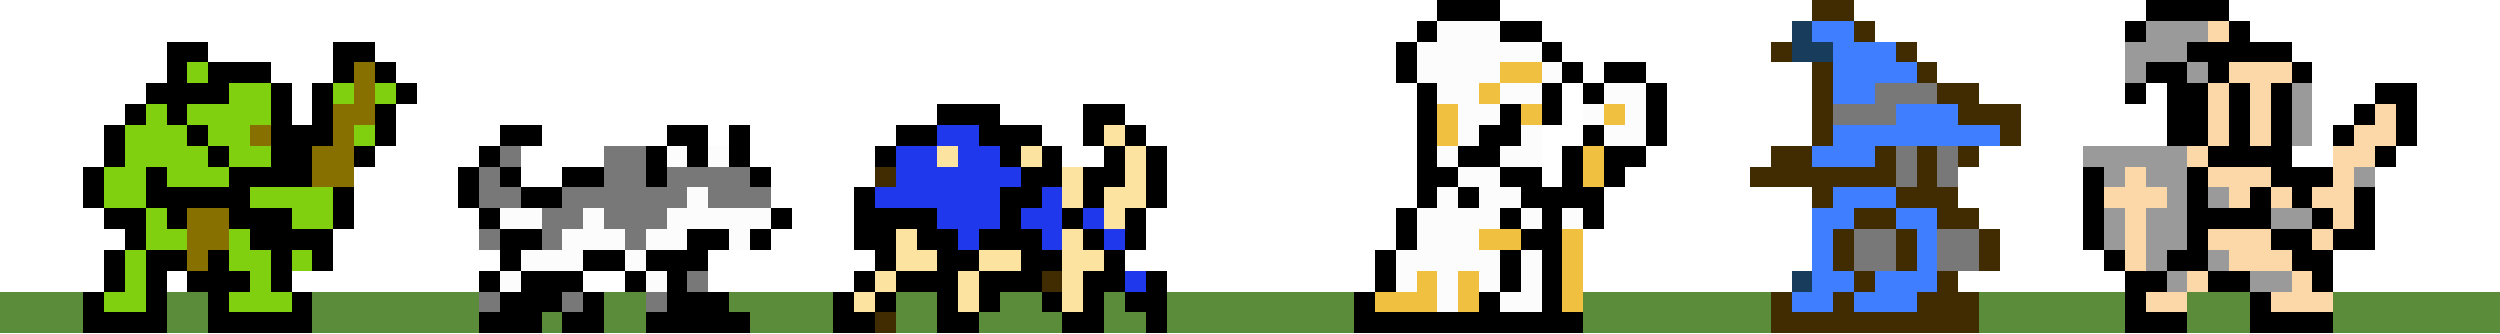
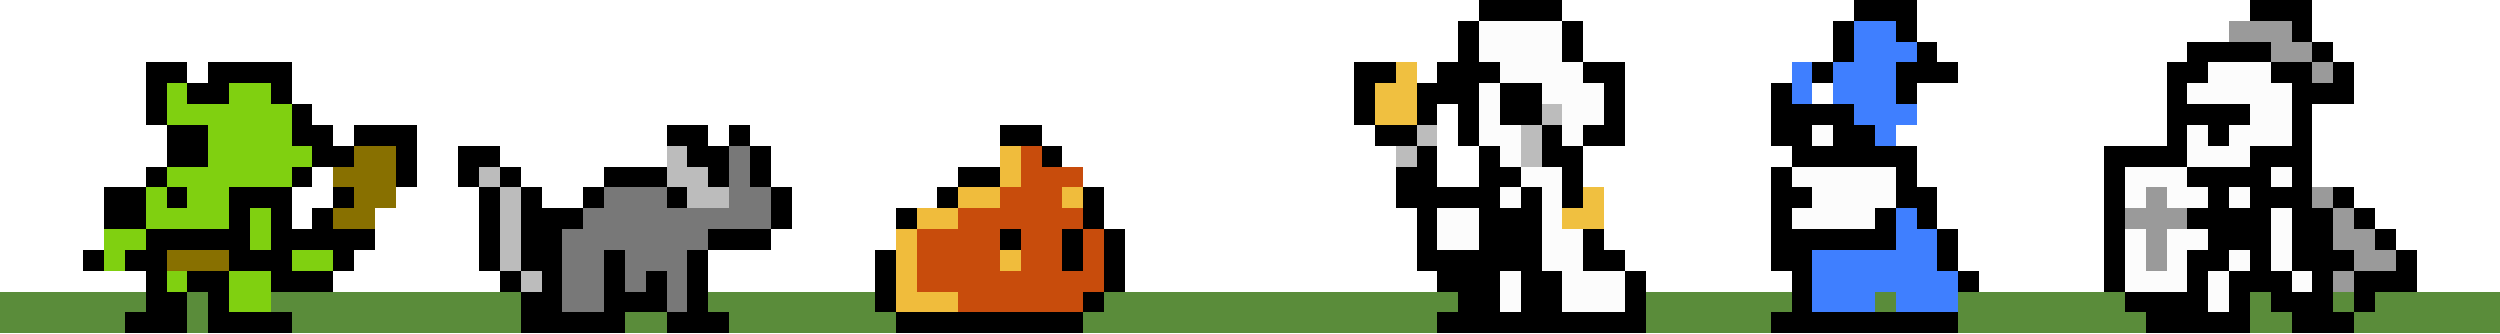
<svg xmlns="http://www.w3.org/2000/svg" viewBox="0 0 120 16" width="960" height="128" shape-rendering="crispEdges">
  <defs>
    <filter id="flash">
      <feFlood flood-color="#ffffff" />
      <feComposite operator="in" in2="SourceAlpha" />
    </filter>
    <g id="a0">
-       <path fill="#000000" d="M4 2h2v1h-2zM12 2h2v1h-2zM4 3h1v1h-1zM6 3h3v1h-3zM12 3h1v1h-1zM14 3h1v1h-1zM3 4h4v1h-4zM9 4h1v1h-1zM11 4h1v1h-1zM15 4h1v1h-1zM2 5h1v1h-1zM4 5h1v1h-1zM9 5h1v1h-1zM11 5h1v1h-1zM14 5h1v1h-1zM1 6h1v1h-1zM5 6h1v1h-1zM9 6h3v1h-3zM14 6h1v1h-1zM1 7h1v1h-1zM6 7h1v1h-1zM9 7h2v1h-2zM13 7h1v1h-1zM0 8h1v1h-1zM3 8h1v1h-1zM7 8h4v1h-4zM0 9h1v1h-1zM3 9h5v1h-5zM12 9h1v1h-1zM1 10h2v1h-2zM4 10h1v1h-1zM7 10h3v1h-3zM12 10h1v1h-1zM2 11h1v1h-1zM8 11h4v1h-4zM1 12h1v1h-1zM3 12h2v1h-2zM6 12h1v1h-1zM9 12h1v1h-1zM11 12h1v1h-1zM1 13h1v1h-1zM3 13h1v1h-1zM5 13h3v1h-3zM9 13h1v1h-1zM0 14h1v1h-1zM3 14h1v1h-1zM6 14h1v1h-1zM10 14h1v1h-1zM0 15h4v1h-4zM6 15h5v1h-5z" />
-       <path fill="#80d010" d="M5 3h1v1h-1zM7 4h2v1h-2zM12 4h1v1h-1zM14 4h1v1h-1zM3 5h1v1h-1zM5 5h4v1h-4zM2 6h3v1h-3zM6 6h2v1h-2zM13 6h1v1h-1zM2 7h4v1h-4zM7 7h2v1h-2zM1 8h2v1h-2zM4 8h3v1h-3zM1 9h2v1h-2zM8 9h4v1h-4zM3 10h1v1h-1zM10 10h2v1h-2zM3 11h2v1h-2zM7 11h1v1h-1zM2 12h1v1h-1zM7 12h2v1h-2zM10 12h1v1h-1zM2 13h1v1h-1zM8 13h1v1h-1zM1 14h2v1h-2zM7 14h3v1h-3z" />
-       <path fill="#887000" d="M13 3h1v1h-1zM13 4h1v1h-1zM12 5h2v1h-2zM8 6h1v1h-1zM12 6h1v1h-1zM11 7h2v1h-2zM11 8h2v1h-2zM5 10h2v1h-2zM5 11h2v1h-2zM5 12h1v1h-1z" />
+       <path fill="#000000" d="M3 3h2v1h-2zM6 3h4v1h-4zM3 4h1v1h-1zM5 4h2v1h-2zM9 4h1v1h-1zM3 5h1v1h-1zM10 5h1v1h-1zM4 6h2v1h-2zM10 6h2v1h-2zM13 6h3v1h-3zM4 7h2v1h-2zM11 7h2v1h-2zM15 7h1v1h-1zM3 8h1v1h-1zM10 8h1v1h-1zM15 8h1v1h-1zM1 9h2v1h-2zM4 9h1v1h-1zM7 9h3v1h-3zM12 9h1v1h-1zM1 10h2v1h-2zM7 10h1v1h-1zM9 10h1v1h-1zM11 10h1v1h-1zM3 11h5v1h-5zM9 11h5v1h-5zM0 12h1v1h-1zM2 12h2v1h-2zM7 12h3v1h-3zM12 12h1v1h-1zM3 13h1v1h-1zM5 13h2v1h-2zM9 13h3v1h-3zM3 14h2v1h-2zM6 14h1v1h-1zM2 15h3v1h-3zM6 15h4v1h-4z" />
+       <path fill="#80d010" d="M4 4h1v1h-1zM7 4h2v1h-2zM4 5h6v1h-6zM6 6h4v1h-4zM6 7h5v1h-5zM4 8h6v1h-6zM3 9h1v1h-1zM5 9h2v1h-2zM3 10h4v1h-4zM8 10h1v1h-1zM1 11h2v1h-2zM8 11h1v1h-1zM1 12h1v1h-1zM10 12h2v1h-2zM4 13h1v1h-1zM7 13h2v1h-2zM7 14h2v1h-2z" />
+       <path fill="#887000" d="M13 7h2v1h-2zM12 8h3v1h-3zM13 9h2v1h-2zM12 10h2v1h-2zM4 12h3v1h-3z" />
    </g>
    <g id="a1">
-       <path fill="#000000" d="M2 6h2v1h-2zM10 6h2v1h-2zM13 6h1v1h-1zM1 7h1v1h-1zM9 7h1v1h-1zM11 7h1v1h-1zM13 7h1v1h-1zM0 8h1v1h-1zM2 8h1v1h-1zM5 8h2v1h-2zM9 8h1v1h-1zM14 8h1v1h-1zM0 9h1v1h-1zM3 9h2v1h-2zM1 10h1v1h-1zM15 10h1v1h-1zM2 11h2v1h-2zM11 11h2v1h-2zM14 11h1v1h-1zM2 12h1v1h-1zM6 12h2v1h-2zM9 12h3v1h-3zM1 13h1v1h-1zM3 13h3v1h-3zM8 13h1v1h-1zM10 13h1v1h-1zM2 14h3v1h-3zM6 14h1v1h-1zM10 14h3v1h-3zM1 15h3v1h-3zM5 15h2v1h-2zM9 15h5v1h-5z" />
-       <path fill="#787878" d="M2 7h1v1h-1zM7 7h2v1h-2zM1 8h1v1h-1zM7 8h2v1h-2zM10 8h4v1h-4zM1 9h2v1h-2zM5 9h6v1h-6zM12 9h3v1h-3zM4 10h2v1h-2zM7 10h3v1h-3zM1 11h1v1h-1zM4 11h1v1h-1zM8 11h1v1h-1zM11 13h1v1h-1zM1 14h1v1h-1zM5 14h1v1h-1zM9 14h1v1h-1z" />
-       <path fill="#fcfcfc" d="M10 7h1v1h-1zM12 7h1v1h-1zM11 9h1v1h-1zM2 10h2v1h-2zM6 10h1v1h-1zM10 10h5v1h-5zM5 11h3v1h-3zM9 11h2v1h-2zM13 11h1v1h-1zM3 12h3v1h-3zM8 12h1v1h-1zM2 13h1v1h-1zM9 13h1v1h-1z" />
+       <path fill="#000000" d="M10 6h2v1h-2zM13 6h1v1h-1zM0 7h2v1h-2zM11 7h2v1h-2zM14 7h1v1h-1zM0 8h1v1h-1zM2 8h1v1h-1zM7 8h3v1h-3zM12 8h1v1h-1zM14 8h1v1h-1zM1 9h1v1h-1zM3 9h1v1h-1zM6 9h1v1h-1zM10 9h1v1h-1zM15 9h1v1h-1zM1 10h1v1h-1zM3 10h3v1h-3zM15 10h1v1h-1zM1 11h1v1h-1zM3 11h2v1h-2zM12 11h3v1h-3zM1 12h1v1h-1zM3 12h2v1h-2zM7 12h1v1h-1zM11 12h1v1h-1zM2 13h1v1h-1zM4 13h1v1h-1zM7 13h1v1h-1zM9 13h1v1h-1zM11 13h1v1h-1zM3 14h2v1h-2zM7 14h3v1h-3zM11 14h1v1h-1zM3 15h5v1h-5zM10 15h3v1h-3z" />
+       <path fill="#787878" d="M13 7h1v1h-1zM13 8h1v1h-1zM7 9h3v1h-3zM13 9h2v1h-2zM6 10h9v1h-9zM5 11h7v1h-7zM5 12h2v1h-2zM8 12h3v1h-3zM5 13h2v1h-2zM8 13h1v1h-1zM10 13h1v1h-1zM5 14h2v1h-2zM10 14h1v1h-1z" />
+       <path fill="#bcbcbc" d="M10 7h1v1h-1zM1 8h1v1h-1zM10 8h2v1h-2zM2 9h1v1h-1zM11 9h2v1h-2zM2 10h1v1h-1zM2 11h1v1h-1zM2 12h1v1h-1zM3 13h1v1h-1z" />
    </g>
    <g id="a2">
-       <path fill="#000000" d="M5 5h3v1h-3zM12 5h2v1h-2zM3 6h2v1h-2zM7 6h3v1h-3zM12 6h1v1h-1zM14 6h1v1h-1zM2 7h1v1h-1zM8 7h1v1h-1zM10 7h1v1h-1zM13 7h1v1h-1zM15 7h1v1h-1zM9 8h2v1h-2zM12 8h2v1h-2zM15 8h1v1h-1zM1 9h1v1h-1zM8 9h2v1h-2zM12 9h1v1h-1zM15 9h1v1h-1zM1 10h4v1h-4zM8 10h1v1h-1zM11 10h1v1h-1zM14 10h1v1h-1zM1 11h2v1h-2zM4 11h2v1h-2zM7 11h3v1h-3zM12 11h1v1h-1zM14 11h1v1h-1zM2 12h1v1h-1zM5 12h2v1h-2zM9 12h2v1h-2zM13 12h1v1h-1zM1 13h1v1h-1zM3 13h3v1h-3zM7 13h3v1h-3zM12 13h2v1h-2zM15 13h1v1h-1zM0 14h1v1h-1zM2 14h1v1h-1zM5 14h1v1h-1zM7 14h1v1h-1zM10 14h1v1h-1zM12 14h1v1h-1zM14 14h2v1h-2zM0 15h2v1h-2zM5 15h2v1h-2zM11 15h2v1h-2zM15 15h1v1h-1z" />
-       <path fill="#2038ec" d="M5 6h2v1h-2zM3 7h2v1h-2zM6 7h2v1h-2zM3 8h6v1h-6zM2 9h6v1h-6zM10 9h1v1h-1zM5 10h3v1h-3zM9 10h2v1h-2zM12 10h1v1h-1zM6 11h1v1h-1zM10 11h1v1h-1zM13 11h1v1h-1zM14 13h1v1h-1z" />
-       <path fill="#402c00" d="M2 8h1v1h-1zM10 13h1v1h-1zM2 15h1v1h-1z" />
-       <path fill="#fce4a0" d="M13 6h1v1h-1zM5 7h1v1h-1zM9 7h1v1h-1zM14 7h1v1h-1zM11 8h1v1h-1zM14 8h1v1h-1zM11 9h1v1h-1zM13 9h2v1h-2zM13 10h1v1h-1zM3 11h1v1h-1zM11 11h1v1h-1zM3 12h2v1h-2zM7 12h2v1h-2zM11 12h2v1h-2zM2 13h1v1h-1zM6 13h1v1h-1zM11 13h1v1h-1zM1 14h1v1h-1zM6 14h1v1h-1zM11 14h1v1h-1z" />
+       <path fill="#000000" d="M8 6h2v1h-2zM10 7h1v1h-1zM6 8h2v1h-2zM5 9h1v1h-1zM12 9h1v1h-1zM3 10h1v1h-1zM12 10h1v1h-1zM8 11h1v1h-1zM11 11h1v1h-1zM13 11h1v1h-1zM2 12h1v1h-1zM11 12h1v1h-1zM13 12h1v1h-1zM2 13h1v1h-1zM13 13h1v1h-1zM2 14h1v1h-1zM12 14h1v1h-1zM3 15h9v1h-9z" />
+       <path fill="#c84c0c" d="M9 7h1v1h-1zM9 8h3v1h-3zM8 9h3v1h-3zM6 10h6v1h-6zM4 11h4v1h-4zM9 11h2v1h-2zM12 11h1v1h-1zM4 12h4v1h-4zM9 12h2v1h-2zM12 12h1v1h-1zM4 13h9v1h-9zM6 14h6v1h-6z" />
+       <path fill="#f0bc3c" d="M8 7h1v1h-1zM8 8h1v1h-1zM6 9h2v1h-2zM11 9h1v1h-1zM4 10h2v1h-2zM3 11h1v1h-1zM3 12h1v1h-1zM8 12h1v1h-1zM3 13h1v1h-1zM3 14h3v1h-3z" />
    </g>
    <g id="a3">
-       <path fill="#000000" d="M9 0h4v1h-4zM8 1h1v1h-1zM13 1h1v1h-1zM6 2h5v1h-5zM5 3h1v1h-1zM9 3h1v1h-1zM11 3h2v1h-2zM0 4h2v1h-2zM6 4h1v1h-1zM8 4h1v1h-1zM10 4h2v1h-2zM13 4h1v1h-1zM0 5h1v1h-1zM2 5h1v1h-1zM6 5h1v1h-1zM8 5h1v1h-1zM10 5h2v1h-2zM0 6h1v1h-1zM3 6h1v1h-1zM6 6h1v1h-1zM8 6h1v1h-1zM10 6h2v1h-2zM1 7h1v1h-1zM6 7h4v1h-4zM4 8h3v1h-3zM10 8h1v1h-1zM15 8h1v1h-1zM2 9h1v1h-1zM5 9h1v1h-1zM7 9h1v1h-1zM10 9h1v1h-1zM15 9h1v1h-1zM2 10h1v1h-1zM4 10h1v1h-1zM7 10h4v1h-4zM15 10h1v1h-1zM2 11h2v1h-2zM5 11h2v1h-2zM10 11h1v1h-1zM15 11h1v1h-1zM4 12h2v1h-2zM10 12h2v1h-2zM14 12h1v1h-1zM4 13h1v1h-1zM8 13h2v1h-2zM12 13h2v1h-2zM7 14h1v1h-1zM13 14h1v1h-1zM4 15h4v1h-4zM11 15h3v1h-3z" />
-       <path fill="currentColor" d="M10 1h3v1h-3zM11 2h3v1h-3zM10 3h1v1h-1zM13 3h1v1h-1zM5 4h1v1h-1zM5 5h1v1h-1zM5 6h1v1h-1zM11 7h5v1h-5zM2 8h1v1h-1zM11 8h2v1h-2zM14 8h1v1h-1zM9 9h1v1h-1zM11 9h1v1h-1zM5 10h2v1h-2zM11 10h2v1h-2zM14 10h1v1h-1zM11 11h2v1h-2zM14 11h1v1h-1zM9 12h1v1h-1zM12 12h1v1h-1zM6 13h2v1h-2zM11 13h1v1h-1z" />
-       <path fill="#fcd8a8" d="M9 1h1v1h-1zM6 3h3v1h-3zM7 4h1v1h-1zM9 4h1v1h-1zM1 5h1v1h-1zM7 5h1v1h-1zM9 5h1v1h-1zM1 6h2v1h-2zM7 6h1v1h-1zM9 6h1v1h-1zM2 7h2v1h-2zM10 7h1v1h-1zM3 8h1v1h-1zM7 8h3v1h-3zM13 8h1v1h-1zM3 9h2v1h-2zM6 9h1v1h-1zM8 9h1v1h-1zM12 9h3v1h-3zM3 10h1v1h-1zM13 10h1v1h-1zM4 11h1v1h-1zM7 11h3v1h-3zM13 11h1v1h-1zM6 12h3v1h-3zM13 12h1v1h-1zM5 13h1v1h-1zM10 13h1v1h-1zM4 14h3v1h-3zM11 14h2v1h-2z" />
+       <path fill="#000000" d="M5 0h3v1h-3zM5 1h1v1h-1zM4 2h1v1h-1zM7 2h4v1h-4zM3 3h1v1h-1zM5 3h2v1h-2zM10 3h2v1h-2zM3 4h3v1h-3zM11 4h1v1h-1zM5 5h1v1h-1zM8 5h4v1h-4zM5 6h1v1h-1zM9 6h1v1h-1zM11 6h1v1h-1zM5 7h3v1h-3zM11 7h4v1h-4zM5 8h1v1h-1zM7 8h4v1h-4zM14 8h1v1h-1zM3 9h1v1h-1zM5 9h3v1h-3zM9 9h1v1h-1zM14 9h1v1h-1zM2 10h1v1h-1zM4 10h2v1h-2zM7 10h4v1h-4zM14 10h1v1h-1zM1 11h1v1h-1zM4 11h2v1h-2zM7 11h3v1h-3zM14 11h1v1h-1zM0 12h1v1h-1zM3 12h3v1h-3zM7 12h1v1h-1zM9 12h2v1h-2zM14 12h1v1h-1zM0 13h3v1h-3zM4 13h1v1h-1zM6 13h3v1h-3zM10 13h1v1h-1zM14 13h1v1h-1zM2 14h1v1h-1zM4 14h3v1h-3zM8 14h1v1h-1zM10 14h4v1h-4zM3 15h3v1h-3zM8 15h5v1h-5z" />
+       <path fill="currentColor" d="M6 1h3v1h-3zM5 2h2v1h-2zM4 3h1v1h-1zM4 9h1v1h-1zM12 9h1v1h-1zM3 10h1v1h-1zM11 10h3v1h-3zM2 11h2v1h-2zM12 11h1v1h-1zM1 12h2v1h-2zM12 12h1v1h-1zM3 13h1v1h-1z" />
+       <path fill="#fcfcfc" d="M7 3h3v1h-3zM6 4h5v1h-5zM6 5h2v1h-2zM6 6h3v1h-3zM10 6h1v1h-1zM8 7h3v1h-3zM6 8h1v1h-1zM11 8h3v1h-3zM8 9h1v1h-1zM10 9h2v1h-2zM13 9h1v1h-1zM6 10h1v1h-1zM6 11h1v1h-1zM10 11h2v1h-2zM13 11h1v1h-1zM6 12h1v1h-1zM8 12h1v1h-1zM11 12h1v1h-1zM13 12h1v1h-1zM5 13h1v1h-1zM9 13h1v1h-1zM11 13h3v1h-3zM9 14h1v1h-1z" />
    </g>
    <g id="a4">
-       <path fill="#183c5c" d="M11 1h1v1h-1zM10 2h2v1h-2zM11 13h1v1h-1z" />
-       <path fill="currentColor" d="M9 1h2v1h-2zM7 2h3v1h-3zM6 3h4v1h-4zM8 4h2v1h-2zM4 5h3v1h-3zM2 6h8v1h-8zM8 7h3v1h-3zM7 9h3v1h-3zM5 10h2v1h-2zM9 10h2v1h-2zM5 11h1v1h-1zM10 11h1v1h-1zM5 12h1v1h-1zM10 12h1v1h-1zM5 13h3v1h-3zM9 13h2v1h-2zM6 14h3v1h-3zM10 14h2v1h-2z" />
-       <path fill="#402c00" d="M9 0h2v1h-2zM8 1h1v1h-1zM6 2h1v1h-1zM12 2h1v1h-1zM5 3h1v1h-1zM10 3h1v1h-1zM3 4h2v1h-2zM10 4h1v1h-1zM1 5h3v1h-3zM10 5h1v1h-1zM1 6h1v1h-1zM10 6h1v1h-1zM3 7h1v1h-1zM5 7h1v1h-1zM7 7h1v1h-1zM11 7h2v1h-2zM5 8h1v1h-1zM7 8h7v1h-7zM4 9h3v1h-3zM10 9h1v1h-1zM3 10h2v1h-2zM7 10h2v1h-2zM2 11h1v1h-1zM6 11h1v1h-1zM9 11h1v1h-1zM2 12h1v1h-1zM6 12h1v1h-1zM9 12h1v1h-1zM4 13h1v1h-1zM8 13h1v1h-1zM3 14h3v1h-3zM9 14h1v1h-1zM12 14h1v1h-1zM3 15h10v1h-10z" />
-       <path fill="#787878" d="M5 4h3v1h-3zM7 5h3v1h-3zM4 7h1v1h-1zM6 7h1v1h-1zM4 8h1v1h-1zM6 8h1v1h-1zM3 11h2v1h-2zM7 11h2v1h-2zM3 12h2v1h-2zM7 12h2v1h-2z" />
+       <path fill="#000000" d="M6 0h3v1h-3zM6 1h1v1h-1zM9 1h1v1h-1zM5 2h1v1h-1zM9 2h1v1h-1zM4 3h3v1h-3zM10 3h1v1h-1zM6 4h1v1h-1zM12 4h1v1h-1zM9 5h4v1h-4zM8 6h2v1h-2zM11 6h2v1h-2zM6 7h6v1h-6zM6 8h1v1h-1zM12 8h1v1h-1zM5 9h2v1h-2zM11 9h2v1h-2zM5 10h1v1h-1zM7 10h1v1h-1zM12 10h1v1h-1zM4 11h1v1h-1zM7 11h6v1h-6zM4 12h1v1h-1zM11 12h2v1h-2zM3 13h1v1h-1zM11 13h1v1h-1zM11 14h1v1h-1zM4 15h9v1h-9z" />
+       <path fill="currentColor" d="M7 1h2v1h-2zM6 2h3v1h-3zM7 3h3v1h-3zM11 3h1v1h-1zM7 4h3v1h-3zM11 4h1v1h-1zM6 5h3v1h-3zM7 6h1v1h-1zM6 10h1v1h-1zM5 11h2v1h-2zM5 12h6v1h-6zM4 13h7v1h-7zM4 14h3v1h-3zM8 14h3v1h-3z" />
+       <path fill="#fcfcfc" d="M10 6h1v1h-1zM7 8h5v1h-5zM7 9h4v1h-4zM8 10h4v1h-4z" />
    </g>
    <g id="a5">
-       <path fill="#000000" d="M8 0h3v1h-3zM6 1h2v1h-2zM11 1h1v1h-1zM5 2h1v1h-1zM12 2h1v1h-1zM1 3h2v1h-2zM4 3h1v1h-1zM12 3h1v1h-1zM0 4h1v1h-1zM3 4h1v1h-1zM5 4h1v1h-1zM11 4h1v1h-1zM0 5h1v1h-1zM5 5h1v1h-1zM7 5h1v1h-1zM11 5h1v1h-1zM0 6h1v1h-1zM3 6h1v1h-1zM7 6h2v1h-2zM11 6h1v1h-1zM1 7h2v1h-2zM4 7h1v1h-1zM8 7h2v1h-2zM11 7h1v1h-1zM2 8h1v1h-1zM4 8h1v1h-1zM6 8h2v1h-2zM10 8h2v1h-2zM3 9h4v1h-4zM9 9h1v1h-1zM11 9h1v1h-1zM3 10h1v1h-1zM5 10h1v1h-1zM7 10h1v1h-1zM12 10h1v1h-1zM5 11h2v1h-2zM12 11h1v1h-1zM5 12h1v1h-1zM7 12h1v1h-1zM13 12h1v1h-1zM5 13h1v1h-1zM7 13h1v1h-1zM13 13h1v1h-1zM5 14h1v1h-1zM8 14h1v1h-1zM14 14h1v1h-1zM4 15h11v1h-11z" />
-       <path fill="currentColor" d="M6 3h2v1h-2zM8 4h1v1h-1zM2 5h1v1h-1zM6 5h1v1h-1zM10 5h1v1h-1zM10 6h1v1h-1zM3 7h1v1h-1zM3 8h1v1h-1zM4 11h1v1h-1zM7 11h2v1h-2zM4 12h1v1h-1zM4 13h1v1h-1zM9 13h1v1h-1zM11 13h1v1h-1zM4 14h1v1h-1zM9 14h1v1h-1zM11 14h3v1h-3z" />
-       <path fill="#fcfcfc" d="M8 1h3v1h-3zM6 2h6v1h-6zM5 3h1v1h-1zM8 3h4v1h-4zM1 4h2v1h-2zM6 4h2v1h-2zM9 4h2v1h-2zM1 5h1v1h-1zM3 5h1v1h-1zM8 5h2v1h-2zM1 6h2v1h-2zM6 6h1v1h-1zM9 6h1v1h-1zM6 7h2v1h-2zM10 7h1v1h-1zM8 8h2v1h-2zM7 9h2v1h-2zM10 9h1v1h-1zM4 10h1v1h-1zM6 10h1v1h-1zM8 10h4v1h-4zM9 11h3v1h-3zM6 12h1v1h-1zM8 12h5v1h-5zM6 13h1v1h-1zM8 13h1v1h-1zM10 13h1v1h-1zM12 13h1v1h-1zM6 14h2v1h-2zM10 14h1v1h-1z" />
+       <path fill="#000000" d="M5 0h4v1h-4zM4 1h1v1h-1zM9 1h1v1h-1zM4 2h1v1h-1zM9 2h1v1h-1zM2 3h2v1h-2zM8 3h3v1h-3zM13 3h2v1h-2zM2 4h1v1h-1zM6 4h2v1h-2zM9 4h3v1h-3zM14 4h1v1h-1zM2 5h1v1h-1zM6 5h2v1h-2zM9 5h1v1h-1zM11 5h1v1h-1zM14 5h1v1h-1zM2 6h2v1h-2zM5 6h1v1h-1zM9 6h1v1h-1zM12 6h2v1h-2zM4 7h2v1h-2zM8 7h1v1h-1zM11 7h1v1h-1zM4 8h1v1h-1zM7 8h2v1h-2zM11 8h2v1h-2zM4 9h1v1h-1zM6 9h1v1h-1zM8 9h5v1h-5zM6 10h3v1h-3zM11 10h1v1h-1zM3 11h1v1h-1zM6 11h3v1h-3zM11 11h1v1h-1zM2 12h2v1h-2zM6 12h6v1h-6zM1 13h1v1h-1zM5 13h2v1h-2zM8 13h3v1h-3zM1 14h1v1h-1zM5 14h2v1h-2zM8 14h2v1h-2zM1 15h10v1h-10z" />
+       <path fill="currentColor" d="M12 3h1v1h-1zM12 4h2v1h-2zM12 5h2v1h-2zM3 9h1v1h-1zM3 10h2v1h-2z" />
+       <path fill="#bcbcbc" d="M5 5h1v1h-1zM6 6h1v1h-1zM11 6h1v1h-1zM6 7h1v1h-1zM12 7h1v1h-1z" />
+       <path fill="#fcfcfc" d="M5 1h4v1h-4zM5 2h4v1h-4zM4 3h4v1h-4zM3 4h3v1h-3zM8 4h1v1h-1zM3 5h2v1h-2zM8 5h1v1h-1zM4 6h1v1h-1zM7 6h2v1h-2zM7 7h1v1h-1zM5 8h2v1h-2zM5 9h1v1h-1zM7 9h1v1h-1zM5 10h1v1h-1zM9 10h2v1h-2zM4 11h2v1h-2zM9 11h2v1h-2zM4 12h2v1h-2zM2 13h3v1h-3zM7 13h1v1h-1zM2 14h3v1h-3zM7 14h1v1h-1z" />
    </g>
  </defs>
  <rect x="0" y="14" width="120" height="2" fill="#5a8c3a" />
  <g transform="translate(4 0)">
    <animateTransform attributeName="transform" type="translate" additive="sum" values="0 0;0 -1" calcMode="discrete" begin="0s" dur="1s" repeatCount="indefinite" />
    <use href="#a0" />
  </g>
  <g transform="translate(22 0)">
    <animateTransform attributeName="transform" type="translate" additive="sum" values="0 0;0 -1" calcMode="discrete" begin="0s" dur="1s" repeatCount="indefinite" />
    <use href="#a1" />
  </g>
  <g transform="translate(40 0)">
    <animateTransform attributeName="transform" type="translate" additive="sum" values="0 0;0 -1" calcMode="discrete" begin="0s" dur="1s" repeatCount="indefinite" />
    <use href="#a2" />
  </g>
  <g transform="translate(100 0)">
    <animateTransform attributeName="transform" type="translate" additive="sum" values="0 0;0 -1" calcMode="discrete" begin="0s" dur="1s" repeatCount="indefinite" />
    <use href="#a3" transform="translate(16 0) scale(-1 1)" color="#9a9a9a" />
  </g>
  <g transform="translate(82 0)">
    <animateTransform attributeName="transform" type="translate" additive="sum" values="0 0;0 -1" calcMode="discrete" begin="0s" dur="1s" repeatCount="indefinite" />
    <use href="#a4" transform="translate(16 0) scale(-1 1)" color="#3f7fff" />
  </g>
  <g transform="translate(64 0)">
    <animateTransform attributeName="transform" type="translate" additive="sum" values="0 0;0 -1" calcMode="discrete" begin="0s" dur="1s" repeatCount="indefinite" />
    <use href="#a5" transform="translate(16 0) scale(-1 1)" color="#f0c040" />
  </g>
</svg>
